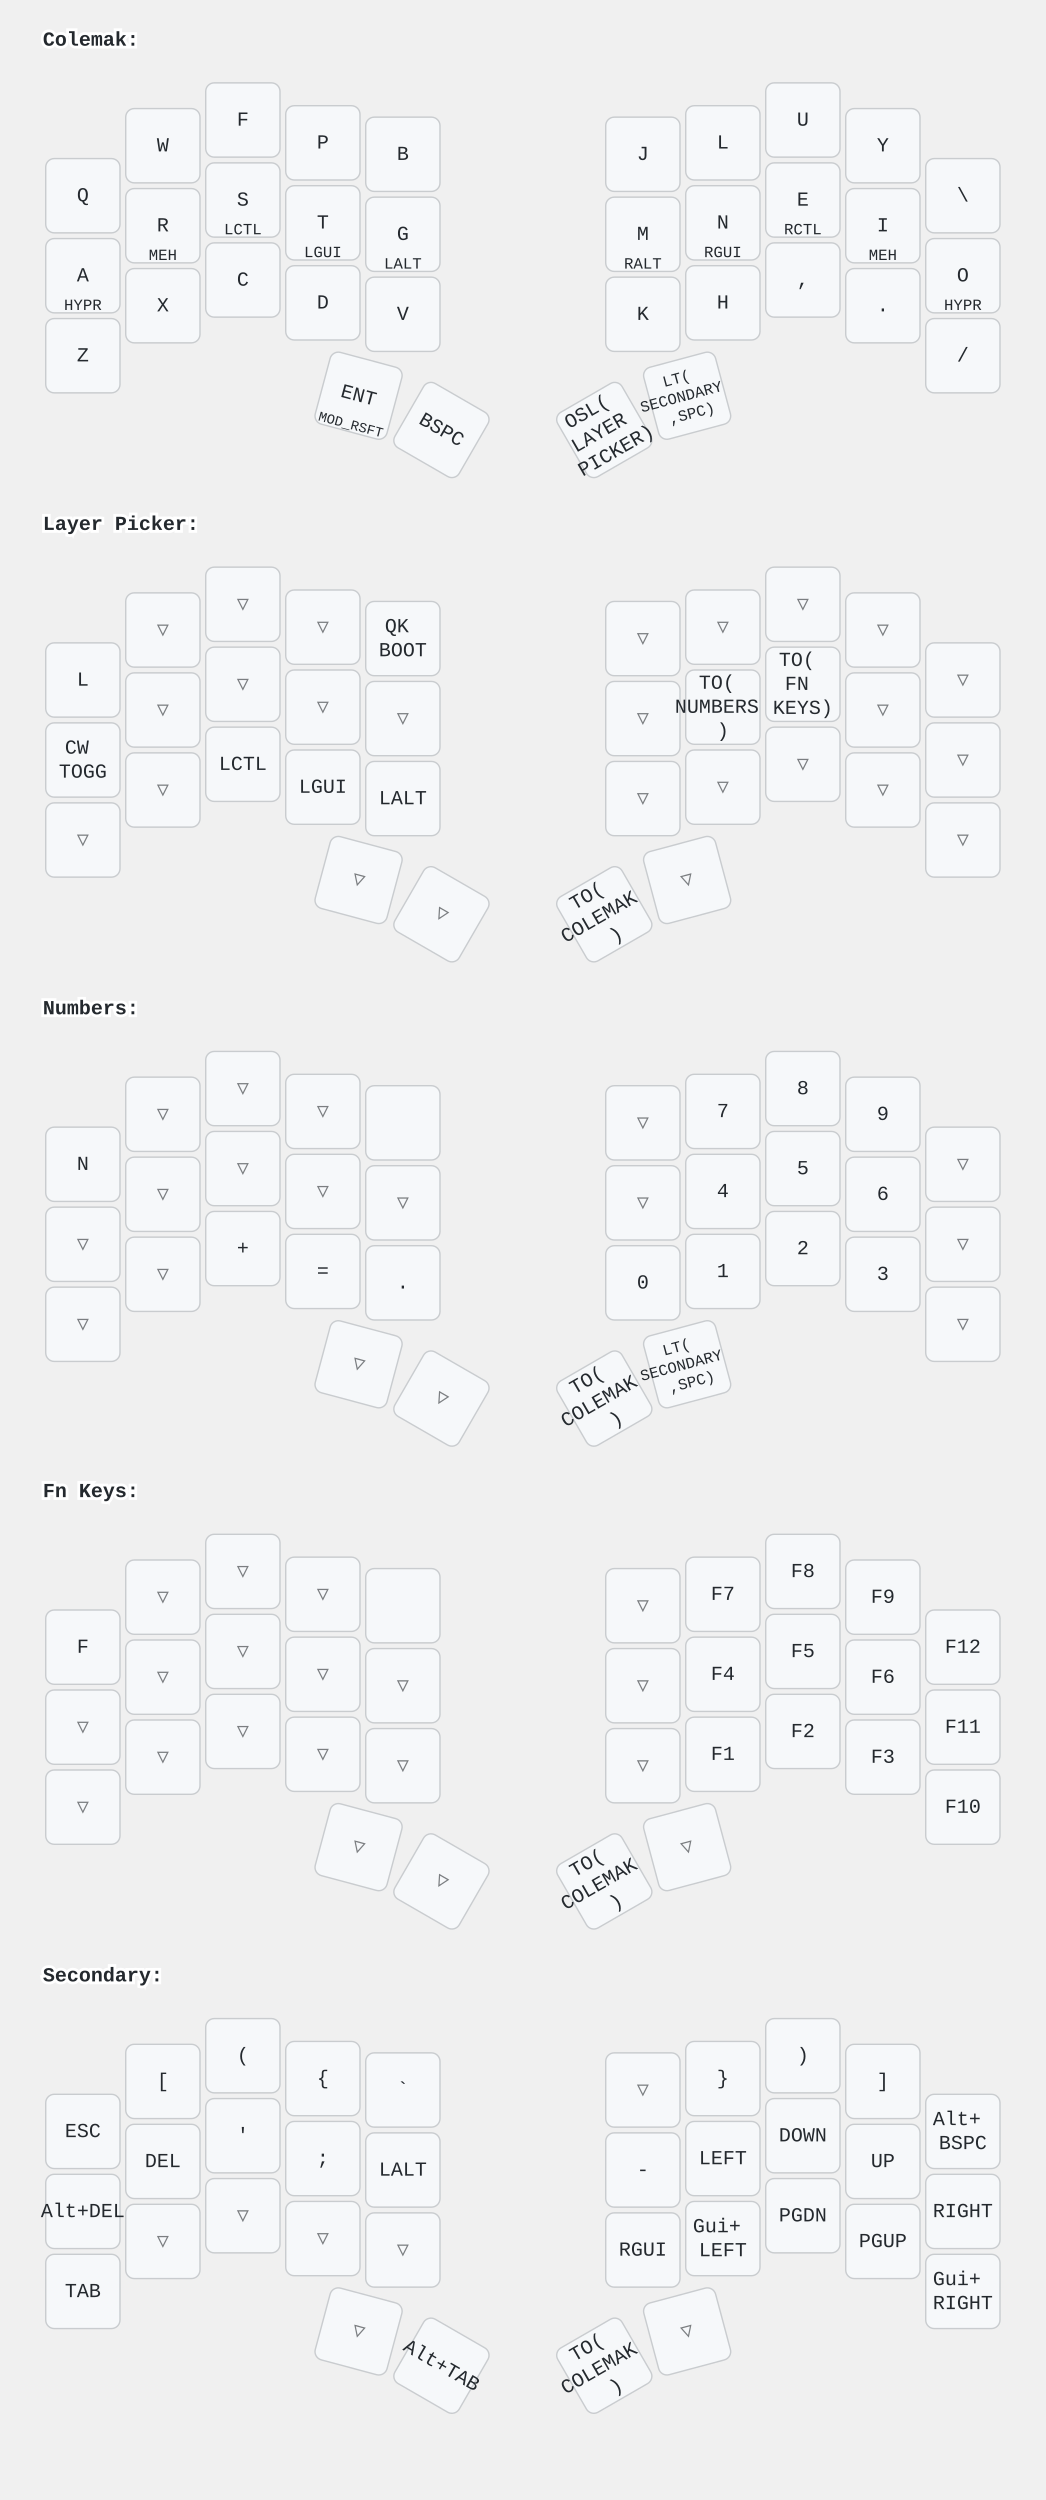
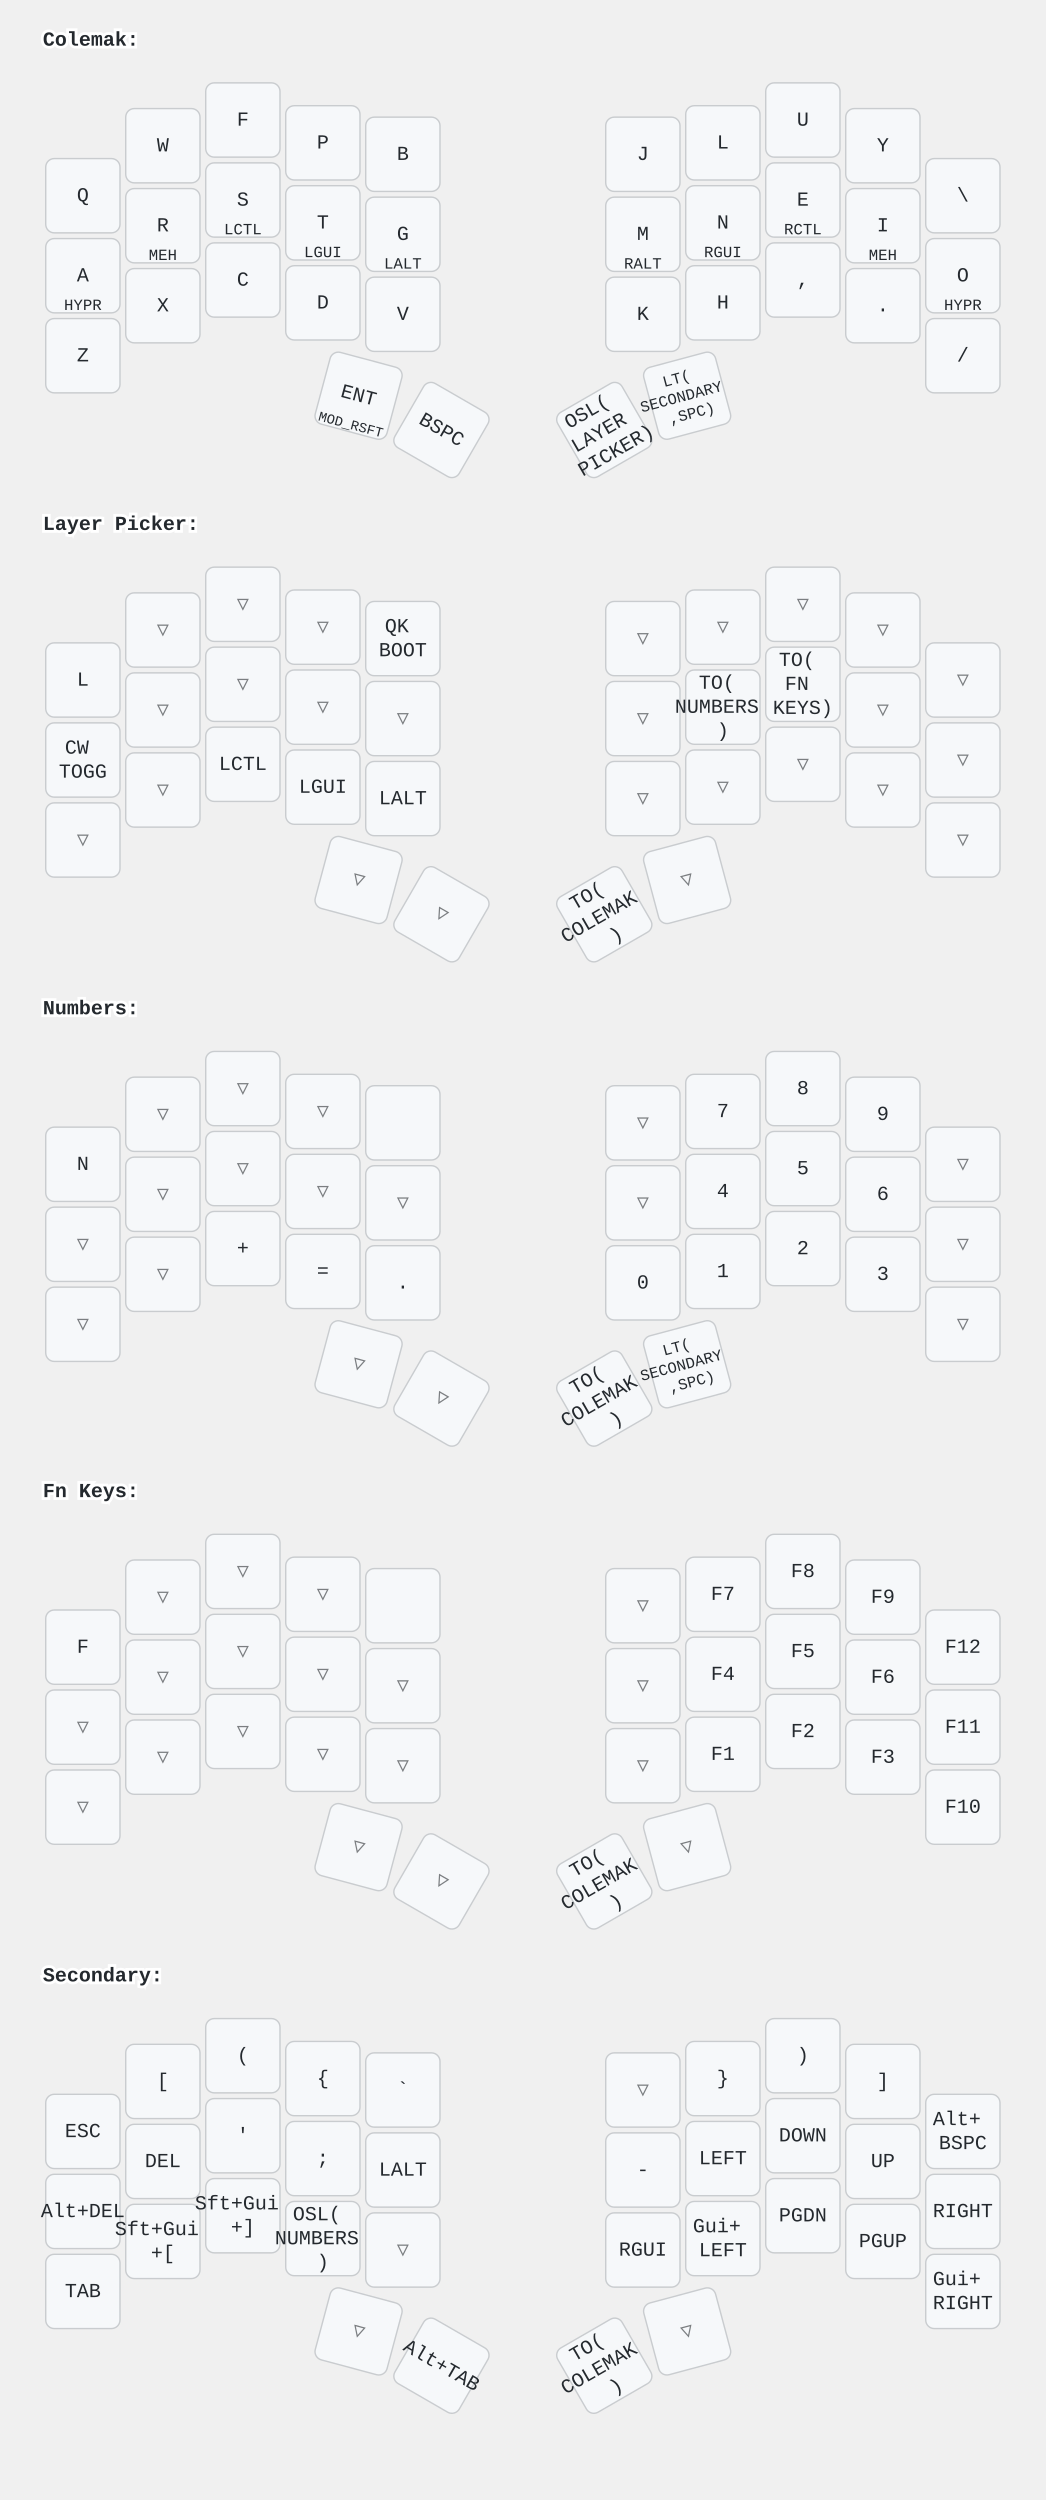
<svg xmlns="http://www.w3.org/2000/svg" width="732" height="1750" viewBox="0 0 732 1750" class="keymap">
  <style>/* inherit to force styles through use tags */
svg path {
    fill: inherit;
}

/* font and background color specifications */
svg.keymap {
    font-family: SFMono-Regular,Consolas,Liberation Mono,Menlo,monospace;
    font-size: 14px;
    font-kerning: normal;
    text-rendering: optimizeLegibility;
    fill: #24292e;
}

/* default key styling */
rect.key {
    fill: #f6f8fa;
}

rect.key, rect.combo {
    stroke: #c9cccf;
    stroke-width: 1;
}

/* default key side styling, only used is draw_key_sides is set */
rect.side {
    filter: brightness(90%);
}

/* color accent for combo boxes */
rect.combo, rect.combo-separate {
    fill: #cdf;
}

/* color accent for held keys */
rect.held, rect.combo.held {
    fill: #fdd;
}

/* color accent for ghost (optional) keys */
rect.ghost, rect.combo.ghost {
    stroke-dasharray: 4, 4;
    stroke-width: 2;
}

text {
    text-anchor: middle;
    dominant-baseline: middle;
}

/* styling for layer labels */
text.label {
    font-weight: bold;
    text-anchor: start;
    stroke: white;
    stroke-width: 4;
    paint-order: stroke;
}

/* styling for optional footer */
text.footer {
    text-anchor: end;
    dominant-baseline: auto;
    stroke: white;
    stroke-width: 4;
    paint-order: stroke;
}

/* styling for combo tap, and key non-tap label text */
text.combo, text.hold, text.shifted, text.left, text.right {
    font-size: 11px;
}

text.hold {
    text-anchor: middle;
    dominant-baseline: auto;
}

text.shifted {
    text-anchor: middle;
    dominant-baseline: hanging;
}

text.left {
    text-anchor: start;
}

text.right {
    text-anchor: end;
}

text.layer-activator {
    text-decoration: underline;
}

/* styling for hold/shifted label text in combo box */
text.combo.hold, text.combo.shifted, text.combo.left, text.combo.right {
    font-size: 8px;
}

/* lighter symbol for transparent keys */
text.trans {
    fill: #7b7e81;
}

/* styling for combo dendrons */
path.combo {
    stroke-width: 1;
    stroke: gray;
    fill: none;
}

/* Start Tabler Icons Cleanup */
/* cannot use height/width with glyphs */
.icon-tabler &gt; path {
    fill: inherit;
    stroke: inherit;
    stroke-width: 2;
}
/* hide tabler's default box */
.icon-tabler &gt; path[stroke="none"][fill="none"] {
    visibility: hidden;
}
/* End Tabler Icons Cleanup */
</style>
  <g transform="translate(30, 0)" class="layer-Colemak">
    <text x="0" y="28" class="label" id="Colemak">Colemak:</text>
    <g transform="translate(0, 56)">
      <g transform="translate(28, 81)" class="key keypos-0">
        <rect rx="6" ry="6" x="-26" y="-26" width="52" height="52" class="key" />
        <text x="0" y="0" class="key tap">Q</text>
      </g>
      <g transform="translate(84, 46)" class="key keypos-1">
        <rect rx="6" ry="6" x="-26" y="-26" width="52" height="52" class="key" />
        <text x="0" y="0" class="key tap">W</text>
      </g>
      <g transform="translate(140, 28)" class="key keypos-2">
        <rect rx="6" ry="6" x="-26" y="-26" width="52" height="52" class="key" />
        <text x="0" y="0" class="key tap">F</text>
      </g>
      <g transform="translate(196, 44)" class="key keypos-3">
        <rect rx="6" ry="6" x="-26" y="-26" width="52" height="52" class="key" />
        <text x="0" y="0" class="key tap">P</text>
      </g>
      <g transform="translate(252, 52)" class="key keypos-4">
        <rect rx="6" ry="6" x="-26" y="-26" width="52" height="52" class="key" />
        <text x="0" y="0" class="key tap">B</text>
      </g>
      <g transform="translate(420, 52)" class="key keypos-5">
        <rect rx="6" ry="6" x="-26" y="-26" width="52" height="52" class="key" />
        <text x="0" y="0" class="key tap">J</text>
      </g>
      <g transform="translate(476, 44)" class="key keypos-6">
        <rect rx="6" ry="6" x="-26" y="-26" width="52" height="52" class="key" />
        <text x="0" y="0" class="key tap">L</text>
      </g>
      <g transform="translate(532, 28)" class="key keypos-7">
        <rect rx="6" ry="6" x="-26" y="-26" width="52" height="52" class="key" />
        <text x="0" y="0" class="key tap">U</text>
      </g>
      <g transform="translate(588, 46)" class="key keypos-8">
        <rect rx="6" ry="6" x="-26" y="-26" width="52" height="52" class="key" />
        <text x="0" y="0" class="key tap">Y</text>
      </g>
      <g transform="translate(644, 81)" class="key keypos-9">
        <rect rx="6" ry="6" x="-26" y="-26" width="52" height="52" class="key" />
        <text x="0" y="0" class="key tap">\</text>
      </g>
      <g transform="translate(28, 137)" class="key keypos-10">
        <rect rx="6" ry="6" x="-26" y="-26" width="52" height="52" class="key" />
        <text x="0" y="0" class="key tap">A</text>
        <text x="0" y="24" class="key hold">HYPR</text>
      </g>
      <g transform="translate(84, 102)" class="key keypos-11">
        <rect rx="6" ry="6" x="-26" y="-26" width="52" height="52" class="key" />
        <text x="0" y="0" class="key tap">R</text>
        <text x="0" y="24" class="key hold">MEH</text>
      </g>
      <g transform="translate(140, 84)" class="key keypos-12">
        <rect rx="6" ry="6" x="-26" y="-26" width="52" height="52" class="key" />
        <text x="0" y="0" class="key tap">S</text>
        <text x="0" y="24" class="key hold">LCTL</text>
      </g>
      <g transform="translate(196, 100)" class="key keypos-13">
        <rect rx="6" ry="6" x="-26" y="-26" width="52" height="52" class="key" />
        <text x="0" y="0" class="key tap">T</text>
        <text x="0" y="24" class="key hold">LGUI</text>
      </g>
      <g transform="translate(252, 108)" class="key keypos-14">
        <rect rx="6" ry="6" x="-26" y="-26" width="52" height="52" class="key" />
        <text x="0" y="0" class="key tap">G</text>
        <text x="0" y="24" class="key hold">LALT</text>
      </g>
      <g transform="translate(420, 108)" class="key keypos-15">
        <rect rx="6" ry="6" x="-26" y="-26" width="52" height="52" class="key" />
        <text x="0" y="0" class="key tap">M</text>
        <text x="0" y="24" class="key hold">RALT</text>
      </g>
      <g transform="translate(476, 100)" class="key keypos-16">
        <rect rx="6" ry="6" x="-26" y="-26" width="52" height="52" class="key" />
        <text x="0" y="0" class="key tap">N</text>
        <text x="0" y="24" class="key hold">RGUI</text>
      </g>
      <g transform="translate(532, 84)" class="key keypos-17">
        <rect rx="6" ry="6" x="-26" y="-26" width="52" height="52" class="key" />
        <text x="0" y="0" class="key tap">E</text>
        <text x="0" y="24" class="key hold">RCTL</text>
      </g>
      <g transform="translate(588, 102)" class="key keypos-18">
        <rect rx="6" ry="6" x="-26" y="-26" width="52" height="52" class="key" />
        <text x="0" y="0" class="key tap">I</text>
        <text x="0" y="24" class="key hold">MEH</text>
      </g>
      <g transform="translate(644, 137)" class="key keypos-19">
        <rect rx="6" ry="6" x="-26" y="-26" width="52" height="52" class="key" />
        <text x="0" y="0" class="key tap">O</text>
        <text x="0" y="24" class="key hold">HYPR</text>
      </g>
      <g transform="translate(28, 193)" class="key keypos-20">
        <rect rx="6" ry="6" x="-26" y="-26" width="52" height="52" class="key" />
        <text x="0" y="0" class="key tap">Z</text>
      </g>
      <g transform="translate(84, 158)" class="key keypos-21">
        <rect rx="6" ry="6" x="-26" y="-26" width="52" height="52" class="key" />
        <text x="0" y="0" class="key tap">X</text>
      </g>
      <g transform="translate(140, 140)" class="key keypos-22">
        <rect rx="6" ry="6" x="-26" y="-26" width="52" height="52" class="key" />
        <text x="0" y="0" class="key tap">C</text>
      </g>
      <g transform="translate(196, 156)" class="key keypos-23">
        <rect rx="6" ry="6" x="-26" y="-26" width="52" height="52" class="key" />
        <text x="0" y="0" class="key tap">D</text>
      </g>
      <g transform="translate(252, 164)" class="key keypos-24">
        <rect rx="6" ry="6" x="-26" y="-26" width="52" height="52" class="key" />
        <text x="0" y="0" class="key tap">V</text>
      </g>
      <g transform="translate(420, 164)" class="key keypos-25">
        <rect rx="6" ry="6" x="-26" y="-26" width="52" height="52" class="key" />
        <text x="0" y="0" class="key tap">K</text>
      </g>
      <g transform="translate(476, 156)" class="key keypos-26">
        <rect rx="6" ry="6" x="-26" y="-26" width="52" height="52" class="key" />
        <text x="0" y="0" class="key tap">H</text>
      </g>
      <g transform="translate(532, 140)" class="key keypos-27">
        <rect rx="6" ry="6" x="-26" y="-26" width="52" height="52" class="key" />
        <text x="0" y="0" class="key tap">,</text>
      </g>
      <g transform="translate(588, 158)" class="key keypos-28">
        <rect rx="6" ry="6" x="-26" y="-26" width="52" height="52" class="key" />
        <text x="0" y="0" class="key tap">.</text>
      </g>
      <g transform="translate(644, 193)" class="key keypos-29">
        <rect rx="6" ry="6" x="-26" y="-26" width="52" height="52" class="key" />
        <text x="0" y="0" class="key tap">/</text>
      </g>
      <g transform="translate(221, 221) rotate(15.0)" class="key keypos-30">
        <rect rx="6" ry="6" x="-26" y="-26" width="52" height="52" class="key" />
        <text x="0" y="0" class="key tap">ENT</text>
        <text x="0" y="24" class="key hold">
          <tspan style="font-size: 88%">MOD_RSFT</tspan>
        </text>
      </g>
      <g transform="translate(279, 245) rotate(30.0)" class="key keypos-31">
        <rect rx="6" ry="6" x="-26" y="-26" width="52" height="52" class="key" />
        <text x="0" y="0" class="key tap">BSPC</text>
      </g>
      <g transform="translate(393, 245) rotate(-30.0)" class="key keypos-32">
        <rect rx="6" ry="6" x="-26" y="-26" width="52" height="52" class="key" />
        <text x="0" y="0" class="key tap">
          <tspan x="0" dy="-1.2em">OSL(</tspan>
          <tspan x="0" dy="1.2em">LAYER</tspan>
          <tspan x="0" dy="1.2em">PICKER)</tspan>
        </text>
      </g>
      <g transform="translate(451, 221) rotate(-15.0)" class="key keypos-33">
        <rect rx="6" ry="6" x="-26" y="-26" width="52" height="52" class="key" />
        <text x="0" y="0" class="key tap">
          <tspan x="0" dy="-1.2em" style="font-size: 78%">LT(</tspan>
          <tspan x="0" dy="1.2em" style="font-size: 78%">SECONDARY</tspan>
          <tspan x="0" dy="1.2em" style="font-size: 78%">,SPC)</tspan>
        </text>
      </g>
    </g>
  </g>
  <g transform="translate(30, 339)" class="layer-Layer Picker">
    <text x="0" y="28" class="label" id="Layer-Picker">Layer Picker:</text>
    <g transform="translate(0, 56)">
      <g transform="translate(28, 81)" class="key keypos-0">
        <rect rx="6" ry="6" x="-26" y="-26" width="52" height="52" class="key" />
        <text x="0" y="0" class="key tap">L</text>
      </g>
      <g transform="translate(84, 46)" class="key trans keypos-1">
        <rect rx="6" ry="6" x="-26" y="-26" width="52" height="52" class="key trans" />
        <text x="0" y="0" class="key trans tap">▽</text>
      </g>
      <g transform="translate(140, 28)" class="key trans keypos-2">
        <rect rx="6" ry="6" x="-26" y="-26" width="52" height="52" class="key trans" />
        <text x="0" y="0" class="key trans tap">▽</text>
      </g>
      <g transform="translate(196, 44)" class="key trans keypos-3">
        <rect rx="6" ry="6" x="-26" y="-26" width="52" height="52" class="key trans" />
        <text x="0" y="0" class="key trans tap">▽</text>
      </g>
      <g transform="translate(252, 52)" class="key keypos-4">
        <rect rx="6" ry="6" x="-26" y="-26" width="52" height="52" class="key" />
        <text x="0" y="0" class="key tap">
          <tspan x="0" dy="-0.6em">QK</tspan>
          <tspan x="0" dy="1.2em">BOOT</tspan>
        </text>
      </g>
      <g transform="translate(420, 52)" class="key trans keypos-5">
        <rect rx="6" ry="6" x="-26" y="-26" width="52" height="52" class="key trans" />
        <text x="0" y="0" class="key trans tap">▽</text>
      </g>
      <g transform="translate(476, 44)" class="key trans keypos-6">
        <rect rx="6" ry="6" x="-26" y="-26" width="52" height="52" class="key trans" />
        <text x="0" y="0" class="key trans tap">▽</text>
      </g>
      <g transform="translate(532, 28)" class="key trans keypos-7">
        <rect rx="6" ry="6" x="-26" y="-26" width="52" height="52" class="key trans" />
        <text x="0" y="0" class="key trans tap">▽</text>
      </g>
      <g transform="translate(588, 46)" class="key trans keypos-8">
        <rect rx="6" ry="6" x="-26" y="-26" width="52" height="52" class="key trans" />
        <text x="0" y="0" class="key trans tap">▽</text>
      </g>
      <g transform="translate(644, 81)" class="key trans keypos-9">
        <rect rx="6" ry="6" x="-26" y="-26" width="52" height="52" class="key trans" />
        <text x="0" y="0" class="key trans tap">▽</text>
      </g>
      <g transform="translate(28, 137)" class="key keypos-10">
        <rect rx="6" ry="6" x="-26" y="-26" width="52" height="52" class="key" />
        <text x="0" y="0" class="key tap">
          <tspan x="0" dy="-0.6em">CW</tspan>
          <tspan x="0" dy="1.2em">TOGG</tspan>
        </text>
      </g>
      <g transform="translate(84, 102)" class="key trans keypos-11">
        <rect rx="6" ry="6" x="-26" y="-26" width="52" height="52" class="key trans" />
        <text x="0" y="0" class="key trans tap">▽</text>
      </g>
      <g transform="translate(140, 84)" class="key trans keypos-12">
        <rect rx="6" ry="6" x="-26" y="-26" width="52" height="52" class="key trans" />
        <text x="0" y="0" class="key trans tap">▽</text>
      </g>
      <g transform="translate(196, 100)" class="key trans keypos-13">
        <rect rx="6" ry="6" x="-26" y="-26" width="52" height="52" class="key trans" />
        <text x="0" y="0" class="key trans tap">▽</text>
      </g>
      <g transform="translate(252, 108)" class="key trans keypos-14">
        <rect rx="6" ry="6" x="-26" y="-26" width="52" height="52" class="key trans" />
        <text x="0" y="0" class="key trans tap">▽</text>
      </g>
      <g transform="translate(420, 108)" class="key trans keypos-15">
        <rect rx="6" ry="6" x="-26" y="-26" width="52" height="52" class="key trans" />
        <text x="0" y="0" class="key trans tap">▽</text>
      </g>
      <g transform="translate(476, 100)" class="key keypos-16">
        <rect rx="6" ry="6" x="-26" y="-26" width="52" height="52" class="key" />
        <text x="0" y="0" class="key tap">
          <tspan x="0" dy="-1.2em">TO(</tspan>
          <tspan x="0" dy="1.2em">NUMBERS</tspan>
          <tspan x="0" dy="1.2em">)</tspan>
        </text>
      </g>
      <g transform="translate(532, 84)" class="key keypos-17">
        <rect rx="6" ry="6" x="-26" y="-26" width="52" height="52" class="key" />
        <text x="0" y="0" class="key tap">
          <tspan x="0" dy="-1.2em">TO(</tspan>
          <tspan x="0" dy="1.2em">FN</tspan>
          <tspan x="0" dy="1.2em">KEYS)</tspan>
        </text>
      </g>
      <g transform="translate(588, 102)" class="key trans keypos-18">
        <rect rx="6" ry="6" x="-26" y="-26" width="52" height="52" class="key trans" />
        <text x="0" y="0" class="key trans tap">▽</text>
      </g>
      <g transform="translate(644, 137)" class="key trans keypos-19">
        <rect rx="6" ry="6" x="-26" y="-26" width="52" height="52" class="key trans" />
        <text x="0" y="0" class="key trans tap">▽</text>
      </g>
      <g transform="translate(28, 193)" class="key trans keypos-20">
        <rect rx="6" ry="6" x="-26" y="-26" width="52" height="52" class="key trans" />
        <text x="0" y="0" class="key trans tap">▽</text>
      </g>
      <g transform="translate(84, 158)" class="key trans keypos-21">
        <rect rx="6" ry="6" x="-26" y="-26" width="52" height="52" class="key trans" />
        <text x="0" y="0" class="key trans tap">▽</text>
      </g>
      <g transform="translate(140, 140)" class="key keypos-22">
        <rect rx="6" ry="6" x="-26" y="-26" width="52" height="52" class="key" />
        <text x="0" y="0" class="key tap">LCTL</text>
      </g>
      <g transform="translate(196, 156)" class="key keypos-23">
        <rect rx="6" ry="6" x="-26" y="-26" width="52" height="52" class="key" />
        <text x="0" y="0" class="key tap">LGUI</text>
      </g>
      <g transform="translate(252, 164)" class="key keypos-24">
        <rect rx="6" ry="6" x="-26" y="-26" width="52" height="52" class="key" />
        <text x="0" y="0" class="key tap">LALT</text>
      </g>
      <g transform="translate(420, 164)" class="key trans keypos-25">
        <rect rx="6" ry="6" x="-26" y="-26" width="52" height="52" class="key trans" />
        <text x="0" y="0" class="key trans tap">▽</text>
      </g>
      <g transform="translate(476, 156)" class="key trans keypos-26">
        <rect rx="6" ry="6" x="-26" y="-26" width="52" height="52" class="key trans" />
        <text x="0" y="0" class="key trans tap">▽</text>
      </g>
      <g transform="translate(532, 140)" class="key trans keypos-27">
        <rect rx="6" ry="6" x="-26" y="-26" width="52" height="52" class="key trans" />
        <text x="0" y="0" class="key trans tap">▽</text>
      </g>
      <g transform="translate(588, 158)" class="key trans keypos-28">
        <rect rx="6" ry="6" x="-26" y="-26" width="52" height="52" class="key trans" />
        <text x="0" y="0" class="key trans tap">▽</text>
      </g>
      <g transform="translate(644, 193)" class="key trans keypos-29">
        <rect rx="6" ry="6" x="-26" y="-26" width="52" height="52" class="key trans" />
        <text x="0" y="0" class="key trans tap">▽</text>
      </g>
      <g transform="translate(221, 221) rotate(15.0)" class="key trans keypos-30">
        <rect rx="6" ry="6" x="-26" y="-26" width="52" height="52" class="key trans" />
        <text x="0" y="0" class="key trans tap">▽</text>
      </g>
      <g transform="translate(279, 245) rotate(30.0)" class="key trans keypos-31">
        <rect rx="6" ry="6" x="-26" y="-26" width="52" height="52" class="key trans" />
        <text x="0" y="0" class="key trans tap">▽</text>
      </g>
      <g transform="translate(393, 245) rotate(-30.0)" class="key keypos-32">
        <rect rx="6" ry="6" x="-26" y="-26" width="52" height="52" class="key" />
        <text x="0" y="0" class="key tap">
          <tspan x="0" dy="-1.2em">TO(</tspan>
          <tspan x="0" dy="1.2em">COLEMAK</tspan>
          <tspan x="0" dy="1.2em">)</tspan>
        </text>
      </g>
      <g transform="translate(451, 221) rotate(-15.0)" class="key trans keypos-33">
        <rect rx="6" ry="6" x="-26" y="-26" width="52" height="52" class="key trans" />
        <text x="0" y="0" class="key trans tap">▽</text>
      </g>
    </g>
  </g>
  <g transform="translate(30, 678)" class="layer-Numbers">
    <text x="0" y="28" class="label" id="Numbers">Numbers:</text>
    <g transform="translate(0, 56)">
      <g transform="translate(28, 81)" class="key keypos-0">
        <rect rx="6" ry="6" x="-26" y="-26" width="52" height="52" class="key" />
        <text x="0" y="0" class="key tap">N</text>
      </g>
      <g transform="translate(84, 46)" class="key trans keypos-1">
        <rect rx="6" ry="6" x="-26" y="-26" width="52" height="52" class="key trans" />
        <text x="0" y="0" class="key trans tap">▽</text>
      </g>
      <g transform="translate(140, 28)" class="key trans keypos-2">
        <rect rx="6" ry="6" x="-26" y="-26" width="52" height="52" class="key trans" />
        <text x="0" y="0" class="key trans tap">▽</text>
      </g>
      <g transform="translate(196, 44)" class="key trans keypos-3">
        <rect rx="6" ry="6" x="-26" y="-26" width="52" height="52" class="key trans" />
        <text x="0" y="0" class="key trans tap">▽</text>
      </g>
      <g transform="translate(252, 52)" class="key keypos-4">
        <rect rx="6" ry="6" x="-26" y="-26" width="52" height="52" class="key" />
      </g>
      <g transform="translate(420, 52)" class="key trans keypos-5">
        <rect rx="6" ry="6" x="-26" y="-26" width="52" height="52" class="key trans" />
        <text x="0" y="0" class="key trans tap">▽</text>
      </g>
      <g transform="translate(476, 44)" class="key keypos-6">
        <rect rx="6" ry="6" x="-26" y="-26" width="52" height="52" class="key" />
        <text x="0" y="0" class="key tap">7</text>
      </g>
      <g transform="translate(532, 28)" class="key keypos-7">
        <rect rx="6" ry="6" x="-26" y="-26" width="52" height="52" class="key" />
        <text x="0" y="0" class="key tap">8</text>
      </g>
      <g transform="translate(588, 46)" class="key keypos-8">
        <rect rx="6" ry="6" x="-26" y="-26" width="52" height="52" class="key" />
        <text x="0" y="0" class="key tap">9</text>
      </g>
      <g transform="translate(644, 81)" class="key trans keypos-9">
        <rect rx="6" ry="6" x="-26" y="-26" width="52" height="52" class="key trans" />
        <text x="0" y="0" class="key trans tap">▽</text>
      </g>
      <g transform="translate(28, 137)" class="key trans keypos-10">
        <rect rx="6" ry="6" x="-26" y="-26" width="52" height="52" class="key trans" />
        <text x="0" y="0" class="key trans tap">▽</text>
      </g>
      <g transform="translate(84, 102)" class="key trans keypos-11">
        <rect rx="6" ry="6" x="-26" y="-26" width="52" height="52" class="key trans" />
        <text x="0" y="0" class="key trans tap">▽</text>
      </g>
      <g transform="translate(140, 84)" class="key trans keypos-12">
        <rect rx="6" ry="6" x="-26" y="-26" width="52" height="52" class="key trans" />
        <text x="0" y="0" class="key trans tap">▽</text>
      </g>
      <g transform="translate(196, 100)" class="key trans keypos-13">
        <rect rx="6" ry="6" x="-26" y="-26" width="52" height="52" class="key trans" />
        <text x="0" y="0" class="key trans tap">▽</text>
      </g>
      <g transform="translate(252, 108)" class="key trans keypos-14">
        <rect rx="6" ry="6" x="-26" y="-26" width="52" height="52" class="key trans" />
        <text x="0" y="0" class="key trans tap">▽</text>
      </g>
      <g transform="translate(420, 108)" class="key trans keypos-15">
        <rect rx="6" ry="6" x="-26" y="-26" width="52" height="52" class="key trans" />
        <text x="0" y="0" class="key trans tap">▽</text>
      </g>
      <g transform="translate(476, 100)" class="key keypos-16">
        <rect rx="6" ry="6" x="-26" y="-26" width="52" height="52" class="key" />
        <text x="0" y="0" class="key tap">4</text>
      </g>
      <g transform="translate(532, 84)" class="key keypos-17">
        <rect rx="6" ry="6" x="-26" y="-26" width="52" height="52" class="key" />
        <text x="0" y="0" class="key tap">5</text>
      </g>
      <g transform="translate(588, 102)" class="key keypos-18">
        <rect rx="6" ry="6" x="-26" y="-26" width="52" height="52" class="key" />
        <text x="0" y="0" class="key tap">6</text>
      </g>
      <g transform="translate(644, 137)" class="key trans keypos-19">
        <rect rx="6" ry="6" x="-26" y="-26" width="52" height="52" class="key trans" />
        <text x="0" y="0" class="key trans tap">▽</text>
      </g>
      <g transform="translate(28, 193)" class="key trans keypos-20">
        <rect rx="6" ry="6" x="-26" y="-26" width="52" height="52" class="key trans" />
        <text x="0" y="0" class="key trans tap">▽</text>
      </g>
      <g transform="translate(84, 158)" class="key trans keypos-21">
        <rect rx="6" ry="6" x="-26" y="-26" width="52" height="52" class="key trans" />
        <text x="0" y="0" class="key trans tap">▽</text>
      </g>
      <g transform="translate(140, 140)" class="key keypos-22">
        <rect rx="6" ry="6" x="-26" y="-26" width="52" height="52" class="key" />
        <text x="0" y="0" class="key tap">+</text>
      </g>
      <g transform="translate(196, 156)" class="key keypos-23">
        <rect rx="6" ry="6" x="-26" y="-26" width="52" height="52" class="key" />
        <text x="0" y="0" class="key tap">=</text>
      </g>
      <g transform="translate(252, 164)" class="key keypos-24">
        <rect rx="6" ry="6" x="-26" y="-26" width="52" height="52" class="key" />
        <text x="0" y="0" class="key tap">.</text>
      </g>
      <g transform="translate(420, 164)" class="key keypos-25">
        <rect rx="6" ry="6" x="-26" y="-26" width="52" height="52" class="key" />
        <text x="0" y="0" class="key tap">0</text>
      </g>
      <g transform="translate(476, 156)" class="key keypos-26">
        <rect rx="6" ry="6" x="-26" y="-26" width="52" height="52" class="key" />
        <text x="0" y="0" class="key tap">1</text>
      </g>
      <g transform="translate(532, 140)" class="key keypos-27">
        <rect rx="6" ry="6" x="-26" y="-26" width="52" height="52" class="key" />
        <text x="0" y="0" class="key tap">2</text>
      </g>
      <g transform="translate(588, 158)" class="key keypos-28">
        <rect rx="6" ry="6" x="-26" y="-26" width="52" height="52" class="key" />
        <text x="0" y="0" class="key tap">3</text>
      </g>
      <g transform="translate(644, 193)" class="key trans keypos-29">
        <rect rx="6" ry="6" x="-26" y="-26" width="52" height="52" class="key trans" />
        <text x="0" y="0" class="key trans tap">▽</text>
      </g>
      <g transform="translate(221, 221) rotate(15.0)" class="key trans keypos-30">
        <rect rx="6" ry="6" x="-26" y="-26" width="52" height="52" class="key trans" />
        <text x="0" y="0" class="key trans tap">▽</text>
      </g>
      <g transform="translate(279, 245) rotate(30.0)" class="key trans keypos-31">
        <rect rx="6" ry="6" x="-26" y="-26" width="52" height="52" class="key trans" />
        <text x="0" y="0" class="key trans tap">▽</text>
      </g>
      <g transform="translate(393, 245) rotate(-30.0)" class="key keypos-32">
        <rect rx="6" ry="6" x="-26" y="-26" width="52" height="52" class="key" />
        <text x="0" y="0" class="key tap">
          <tspan x="0" dy="-1.2em">TO(</tspan>
          <tspan x="0" dy="1.2em">COLEMAK</tspan>
          <tspan x="0" dy="1.2em">)</tspan>
        </text>
      </g>
      <g transform="translate(451, 221) rotate(-15.0)" class="key keypos-33">
        <rect rx="6" ry="6" x="-26" y="-26" width="52" height="52" class="key" />
        <text x="0" y="0" class="key tap">
          <tspan x="0" dy="-1.2em" style="font-size: 78%">LT(</tspan>
          <tspan x="0" dy="1.2em" style="font-size: 78%">SECONDARY</tspan>
          <tspan x="0" dy="1.2em" style="font-size: 78%">,SPC)</tspan>
        </text>
      </g>
    </g>
  </g>
  <g transform="translate(30, 1016)" class="layer-Fn Keys">
    <text x="0" y="28" class="label" id="Fn-Keys">Fn Keys:</text>
    <g transform="translate(0, 56)">
      <g transform="translate(28, 81)" class="key keypos-0">
        <rect rx="6" ry="6" x="-26" y="-26" width="52" height="52" class="key" />
        <text x="0" y="0" class="key tap">F</text>
      </g>
      <g transform="translate(84, 46)" class="key trans keypos-1">
        <rect rx="6" ry="6" x="-26" y="-26" width="52" height="52" class="key trans" />
        <text x="0" y="0" class="key trans tap">▽</text>
      </g>
      <g transform="translate(140, 28)" class="key trans keypos-2">
        <rect rx="6" ry="6" x="-26" y="-26" width="52" height="52" class="key trans" />
        <text x="0" y="0" class="key trans tap">▽</text>
      </g>
      <g transform="translate(196, 44)" class="key trans keypos-3">
        <rect rx="6" ry="6" x="-26" y="-26" width="52" height="52" class="key trans" />
        <text x="0" y="0" class="key trans tap">▽</text>
      </g>
      <g transform="translate(252, 52)" class="key keypos-4">
        <rect rx="6" ry="6" x="-26" y="-26" width="52" height="52" class="key" />
      </g>
      <g transform="translate(420, 52)" class="key trans keypos-5">
        <rect rx="6" ry="6" x="-26" y="-26" width="52" height="52" class="key trans" />
        <text x="0" y="0" class="key trans tap">▽</text>
      </g>
      <g transform="translate(476, 44)" class="key keypos-6">
        <rect rx="6" ry="6" x="-26" y="-26" width="52" height="52" class="key" />
        <text x="0" y="0" class="key tap">F7</text>
      </g>
      <g transform="translate(532, 28)" class="key keypos-7">
        <rect rx="6" ry="6" x="-26" y="-26" width="52" height="52" class="key" />
        <text x="0" y="0" class="key tap">F8</text>
      </g>
      <g transform="translate(588, 46)" class="key keypos-8">
        <rect rx="6" ry="6" x="-26" y="-26" width="52" height="52" class="key" />
        <text x="0" y="0" class="key tap">F9</text>
      </g>
      <g transform="translate(644, 81)" class="key keypos-9">
        <rect rx="6" ry="6" x="-26" y="-26" width="52" height="52" class="key" />
        <text x="0" y="0" class="key tap">F12</text>
      </g>
      <g transform="translate(28, 137)" class="key trans keypos-10">
        <rect rx="6" ry="6" x="-26" y="-26" width="52" height="52" class="key trans" />
        <text x="0" y="0" class="key trans tap">▽</text>
      </g>
      <g transform="translate(84, 102)" class="key trans keypos-11">
        <rect rx="6" ry="6" x="-26" y="-26" width="52" height="52" class="key trans" />
        <text x="0" y="0" class="key trans tap">▽</text>
      </g>
      <g transform="translate(140, 84)" class="key trans keypos-12">
        <rect rx="6" ry="6" x="-26" y="-26" width="52" height="52" class="key trans" />
        <text x="0" y="0" class="key trans tap">▽</text>
      </g>
      <g transform="translate(196, 100)" class="key trans keypos-13">
        <rect rx="6" ry="6" x="-26" y="-26" width="52" height="52" class="key trans" />
        <text x="0" y="0" class="key trans tap">▽</text>
      </g>
      <g transform="translate(252, 108)" class="key trans keypos-14">
        <rect rx="6" ry="6" x="-26" y="-26" width="52" height="52" class="key trans" />
        <text x="0" y="0" class="key trans tap">▽</text>
      </g>
      <g transform="translate(420, 108)" class="key trans keypos-15">
        <rect rx="6" ry="6" x="-26" y="-26" width="52" height="52" class="key trans" />
        <text x="0" y="0" class="key trans tap">▽</text>
      </g>
      <g transform="translate(476, 100)" class="key keypos-16">
        <rect rx="6" ry="6" x="-26" y="-26" width="52" height="52" class="key" />
        <text x="0" y="0" class="key tap">F4</text>
      </g>
      <g transform="translate(532, 84)" class="key keypos-17">
        <rect rx="6" ry="6" x="-26" y="-26" width="52" height="52" class="key" />
        <text x="0" y="0" class="key tap">F5</text>
      </g>
      <g transform="translate(588, 102)" class="key keypos-18">
        <rect rx="6" ry="6" x="-26" y="-26" width="52" height="52" class="key" />
        <text x="0" y="0" class="key tap">F6</text>
      </g>
      <g transform="translate(644, 137)" class="key keypos-19">
        <rect rx="6" ry="6" x="-26" y="-26" width="52" height="52" class="key" />
        <text x="0" y="0" class="key tap">F11</text>
      </g>
      <g transform="translate(28, 193)" class="key trans keypos-20">
        <rect rx="6" ry="6" x="-26" y="-26" width="52" height="52" class="key trans" />
        <text x="0" y="0" class="key trans tap">▽</text>
      </g>
      <g transform="translate(84, 158)" class="key trans keypos-21">
        <rect rx="6" ry="6" x="-26" y="-26" width="52" height="52" class="key trans" />
        <text x="0" y="0" class="key trans tap">▽</text>
      </g>
      <g transform="translate(140, 140)" class="key trans keypos-22">
        <rect rx="6" ry="6" x="-26" y="-26" width="52" height="52" class="key trans" />
        <text x="0" y="0" class="key trans tap">▽</text>
      </g>
      <g transform="translate(196, 156)" class="key trans keypos-23">
        <rect rx="6" ry="6" x="-26" y="-26" width="52" height="52" class="key trans" />
        <text x="0" y="0" class="key trans tap">▽</text>
      </g>
      <g transform="translate(252, 164)" class="key trans keypos-24">
        <rect rx="6" ry="6" x="-26" y="-26" width="52" height="52" class="key trans" />
        <text x="0" y="0" class="key trans tap">▽</text>
      </g>
      <g transform="translate(420, 164)" class="key trans keypos-25">
        <rect rx="6" ry="6" x="-26" y="-26" width="52" height="52" class="key trans" />
        <text x="0" y="0" class="key trans tap">▽</text>
      </g>
      <g transform="translate(476, 156)" class="key keypos-26">
        <rect rx="6" ry="6" x="-26" y="-26" width="52" height="52" class="key" />
        <text x="0" y="0" class="key tap">F1</text>
      </g>
      <g transform="translate(532, 140)" class="key keypos-27">
        <rect rx="6" ry="6" x="-26" y="-26" width="52" height="52" class="key" />
        <text x="0" y="0" class="key tap">F2</text>
      </g>
      <g transform="translate(588, 158)" class="key keypos-28">
        <rect rx="6" ry="6" x="-26" y="-26" width="52" height="52" class="key" />
        <text x="0" y="0" class="key tap">F3</text>
      </g>
      <g transform="translate(644, 193)" class="key keypos-29">
        <rect rx="6" ry="6" x="-26" y="-26" width="52" height="52" class="key" />
        <text x="0" y="0" class="key tap">F10</text>
      </g>
      <g transform="translate(221, 221) rotate(15.0)" class="key trans keypos-30">
        <rect rx="6" ry="6" x="-26" y="-26" width="52" height="52" class="key trans" />
        <text x="0" y="0" class="key trans tap">▽</text>
      </g>
      <g transform="translate(279, 245) rotate(30.0)" class="key trans keypos-31">
        <rect rx="6" ry="6" x="-26" y="-26" width="52" height="52" class="key trans" />
        <text x="0" y="0" class="key trans tap">▽</text>
      </g>
      <g transform="translate(393, 245) rotate(-30.0)" class="key keypos-32">
        <rect rx="6" ry="6" x="-26" y="-26" width="52" height="52" class="key" />
        <text x="0" y="0" class="key tap">
          <tspan x="0" dy="-1.2em">TO(</tspan>
          <tspan x="0" dy="1.2em">COLEMAK</tspan>
          <tspan x="0" dy="1.2em">)</tspan>
        </text>
      </g>
      <g transform="translate(451, 221) rotate(-15.0)" class="key trans keypos-33">
        <rect rx="6" ry="6" x="-26" y="-26" width="52" height="52" class="key trans" />
        <text x="0" y="0" class="key trans tap">▽</text>
      </g>
    </g>
  </g>
  <g transform="translate(30, 1355)" class="layer-Secondary">
    <text x="0" y="28" class="label" id="Secondary">Secondary:</text>
    <g transform="translate(0, 56)">
      <g transform="translate(28, 81)" class="key keypos-0">
        <rect rx="6" ry="6" x="-26" y="-26" width="52" height="52" class="key" />
        <text x="0" y="0" class="key tap">ESC</text>
      </g>
      <g transform="translate(84, 46)" class="key keypos-1">
        <rect rx="6" ry="6" x="-26" y="-26" width="52" height="52" class="key" />
        <text x="0" y="0" class="key tap">[</text>
      </g>
      <g transform="translate(140, 28)" class="key keypos-2">
        <rect rx="6" ry="6" x="-26" y="-26" width="52" height="52" class="key" />
        <text x="0" y="0" class="key tap">(</text>
      </g>
      <g transform="translate(196, 44)" class="key keypos-3">
        <rect rx="6" ry="6" x="-26" y="-26" width="52" height="52" class="key" />
        <text x="0" y="0" class="key tap">{</text>
      </g>
      <g transform="translate(252, 52)" class="key keypos-4">
        <rect rx="6" ry="6" x="-26" y="-26" width="52" height="52" class="key" />
        <text x="0" y="0" class="key tap">`</text>
      </g>
      <g transform="translate(420, 52)" class="key trans keypos-5">
        <rect rx="6" ry="6" x="-26" y="-26" width="52" height="52" class="key trans" />
        <text x="0" y="0" class="key trans tap">▽</text>
      </g>
      <g transform="translate(476, 44)" class="key keypos-6">
        <rect rx="6" ry="6" x="-26" y="-26" width="52" height="52" class="key" />
        <text x="0" y="0" class="key tap">}</text>
      </g>
      <g transform="translate(532, 28)" class="key keypos-7">
        <rect rx="6" ry="6" x="-26" y="-26" width="52" height="52" class="key" />
        <text x="0" y="0" class="key tap">)</text>
      </g>
      <g transform="translate(588, 46)" class="key keypos-8">
        <rect rx="6" ry="6" x="-26" y="-26" width="52" height="52" class="key" />
        <text x="0" y="0" class="key tap">]</text>
      </g>
      <g transform="translate(644, 81)" class="key keypos-9">
        <rect rx="6" ry="6" x="-26" y="-26" width="52" height="52" class="key" />
        <text x="0" y="0" class="key tap">
          <tspan x="0" dy="-0.6em">Alt+</tspan>
          <tspan x="0" dy="1.2em">BSPC</tspan>
        </text>
      </g>
      <g transform="translate(28, 137)" class="key keypos-10">
        <rect rx="6" ry="6" x="-26" y="-26" width="52" height="52" class="key" />
        <text x="0" y="0" class="key tap">Alt+DEL</text>
      </g>
      <g transform="translate(84, 102)" class="key keypos-11">
        <rect rx="6" ry="6" x="-26" y="-26" width="52" height="52" class="key" />
        <text x="0" y="0" class="key tap">DEL</text>
      </g>
      <g transform="translate(140, 84)" class="key keypos-12">
        <rect rx="6" ry="6" x="-26" y="-26" width="52" height="52" class="key" />
        <text x="0" y="0" class="key tap">'</text>
      </g>
      <g transform="translate(196, 100)" class="key keypos-13">
        <rect rx="6" ry="6" x="-26" y="-26" width="52" height="52" class="key" />
        <text x="0" y="0" class="key tap">;</text>
      </g>
      <g transform="translate(252, 108)" class="key keypos-14">
        <rect rx="6" ry="6" x="-26" y="-26" width="52" height="52" class="key" />
        <text x="0" y="0" class="key tap">LALT</text>
      </g>
      <g transform="translate(420, 108)" class="key keypos-15">
        <rect rx="6" ry="6" x="-26" y="-26" width="52" height="52" class="key" />
        <text x="0" y="0" class="key tap">-</text>
      </g>
      <g transform="translate(476, 100)" class="key keypos-16">
        <rect rx="6" ry="6" x="-26" y="-26" width="52" height="52" class="key" />
        <text x="0" y="0" class="key tap">LEFT</text>
      </g>
      <g transform="translate(532, 84)" class="key keypos-17">
        <rect rx="6" ry="6" x="-26" y="-26" width="52" height="52" class="key" />
        <text x="0" y="0" class="key tap">DOWN</text>
      </g>
      <g transform="translate(588, 102)" class="key keypos-18">
        <rect rx="6" ry="6" x="-26" y="-26" width="52" height="52" class="key" />
        <text x="0" y="0" class="key tap">UP</text>
      </g>
      <g transform="translate(644, 137)" class="key keypos-19">
        <rect rx="6" ry="6" x="-26" y="-26" width="52" height="52" class="key" />
        <text x="0" y="0" class="key tap">RIGHT</text>
      </g>
      <g transform="translate(28, 193)" class="key keypos-20">
        <rect rx="6" ry="6" x="-26" y="-26" width="52" height="52" class="key" />
        <text x="0" y="0" class="key tap">TAB</text>
      </g>
-       <g transform="translate(84, 158)" class="key trans keypos-21">
-         <rect rx="6" ry="6" x="-26" y="-26" width="52" height="52" class="key trans" />
-         <text x="0" y="0" class="key trans tap">▽</text>
-       </g>
-       <g transform="translate(140, 140)" class="key trans keypos-22">
-         <rect rx="6" ry="6" x="-26" y="-26" width="52" height="52" class="key trans" />
-         <text x="0" y="0" class="key trans tap">▽</text>
-       </g>
-       <g transform="translate(196, 156)" class="key trans keypos-23">
-         <rect rx="6" ry="6" x="-26" y="-26" width="52" height="52" class="key trans" />
-         <text x="0" y="0" class="key trans tap">▽</text>
+       <g transform="translate(84, 158)" class="key keypos-21">
+         <rect rx="6" ry="6" x="-26" y="-26" width="52" height="52" class="key" />
+         <text x="0" y="0" class="key tap">
+           <tspan x="0" dy="-0.6em">Sft+Gui</tspan>
+           <tspan x="0" dy="1.2em">+[</tspan>
+         </text>
+       </g>
+       <g transform="translate(140, 140)" class="key keypos-22">
+         <rect rx="6" ry="6" x="-26" y="-26" width="52" height="52" class="key" />
+         <text x="0" y="0" class="key tap">
+           <tspan x="0" dy="-0.6em">Sft+Gui</tspan>
+           <tspan x="0" dy="1.2em">+]</tspan>
+         </text>
+       </g>
+       <g transform="translate(196, 156)" class="key keypos-23">
+         <rect rx="6" ry="6" x="-26" y="-26" width="52" height="52" class="key" />
+         <text x="0" y="0" class="key tap">
+           <tspan x="0" dy="-1.2em">OSL(</tspan>
+           <tspan x="0" dy="1.2em">NUMBERS</tspan>
+           <tspan x="0" dy="1.2em">)</tspan>
+         </text>
      </g>
      <g transform="translate(252, 164)" class="key trans keypos-24">
        <rect rx="6" ry="6" x="-26" y="-26" width="52" height="52" class="key trans" />
        <text x="0" y="0" class="key trans tap">▽</text>
      </g>
      <g transform="translate(420, 164)" class="key keypos-25">
        <rect rx="6" ry="6" x="-26" y="-26" width="52" height="52" class="key" />
        <text x="0" y="0" class="key tap">RGUI</text>
      </g>
      <g transform="translate(476, 156)" class="key keypos-26">
        <rect rx="6" ry="6" x="-26" y="-26" width="52" height="52" class="key" />
        <text x="0" y="0" class="key tap">
          <tspan x="0" dy="-0.6em">Gui+</tspan>
          <tspan x="0" dy="1.2em">LEFT</tspan>
        </text>
      </g>
      <g transform="translate(532, 140)" class="key keypos-27">
        <rect rx="6" ry="6" x="-26" y="-26" width="52" height="52" class="key" />
        <text x="0" y="0" class="key tap">PGDN</text>
      </g>
      <g transform="translate(588, 158)" class="key keypos-28">
        <rect rx="6" ry="6" x="-26" y="-26" width="52" height="52" class="key" />
        <text x="0" y="0" class="key tap">PGUP</text>
      </g>
      <g transform="translate(644, 193)" class="key keypos-29">
        <rect rx="6" ry="6" x="-26" y="-26" width="52" height="52" class="key" />
        <text x="0" y="0" class="key tap">
          <tspan x="0" dy="-0.6em">Gui+</tspan>
          <tspan x="0" dy="1.2em">RIGHT</tspan>
        </text>
      </g>
      <g transform="translate(221, 221) rotate(15.0)" class="key trans keypos-30">
        <rect rx="6" ry="6" x="-26" y="-26" width="52" height="52" class="key trans" />
        <text x="0" y="0" class="key trans tap">▽</text>
      </g>
      <g transform="translate(279, 245) rotate(30.0)" class="key keypos-31">
        <rect rx="6" ry="6" x="-26" y="-26" width="52" height="52" class="key" />
        <text x="0" y="0" class="key tap">Alt+TAB</text>
      </g>
      <g transform="translate(393, 245) rotate(-30.0)" class="key keypos-32">
        <rect rx="6" ry="6" x="-26" y="-26" width="52" height="52" class="key" />
        <text x="0" y="0" class="key tap">
          <tspan x="0" dy="-1.2em">TO(</tspan>
          <tspan x="0" dy="1.2em">COLEMAK</tspan>
          <tspan x="0" dy="1.2em">)</tspan>
        </text>
      </g>
      <g transform="translate(451, 221) rotate(-15.0)" class="key trans keypos-33">
        <rect rx="6" ry="6" x="-26" y="-26" width="52" height="52" class="key trans" />
        <text x="0" y="0" class="key trans tap">▽</text>
      </g>
    </g>
  </g>
</svg>
